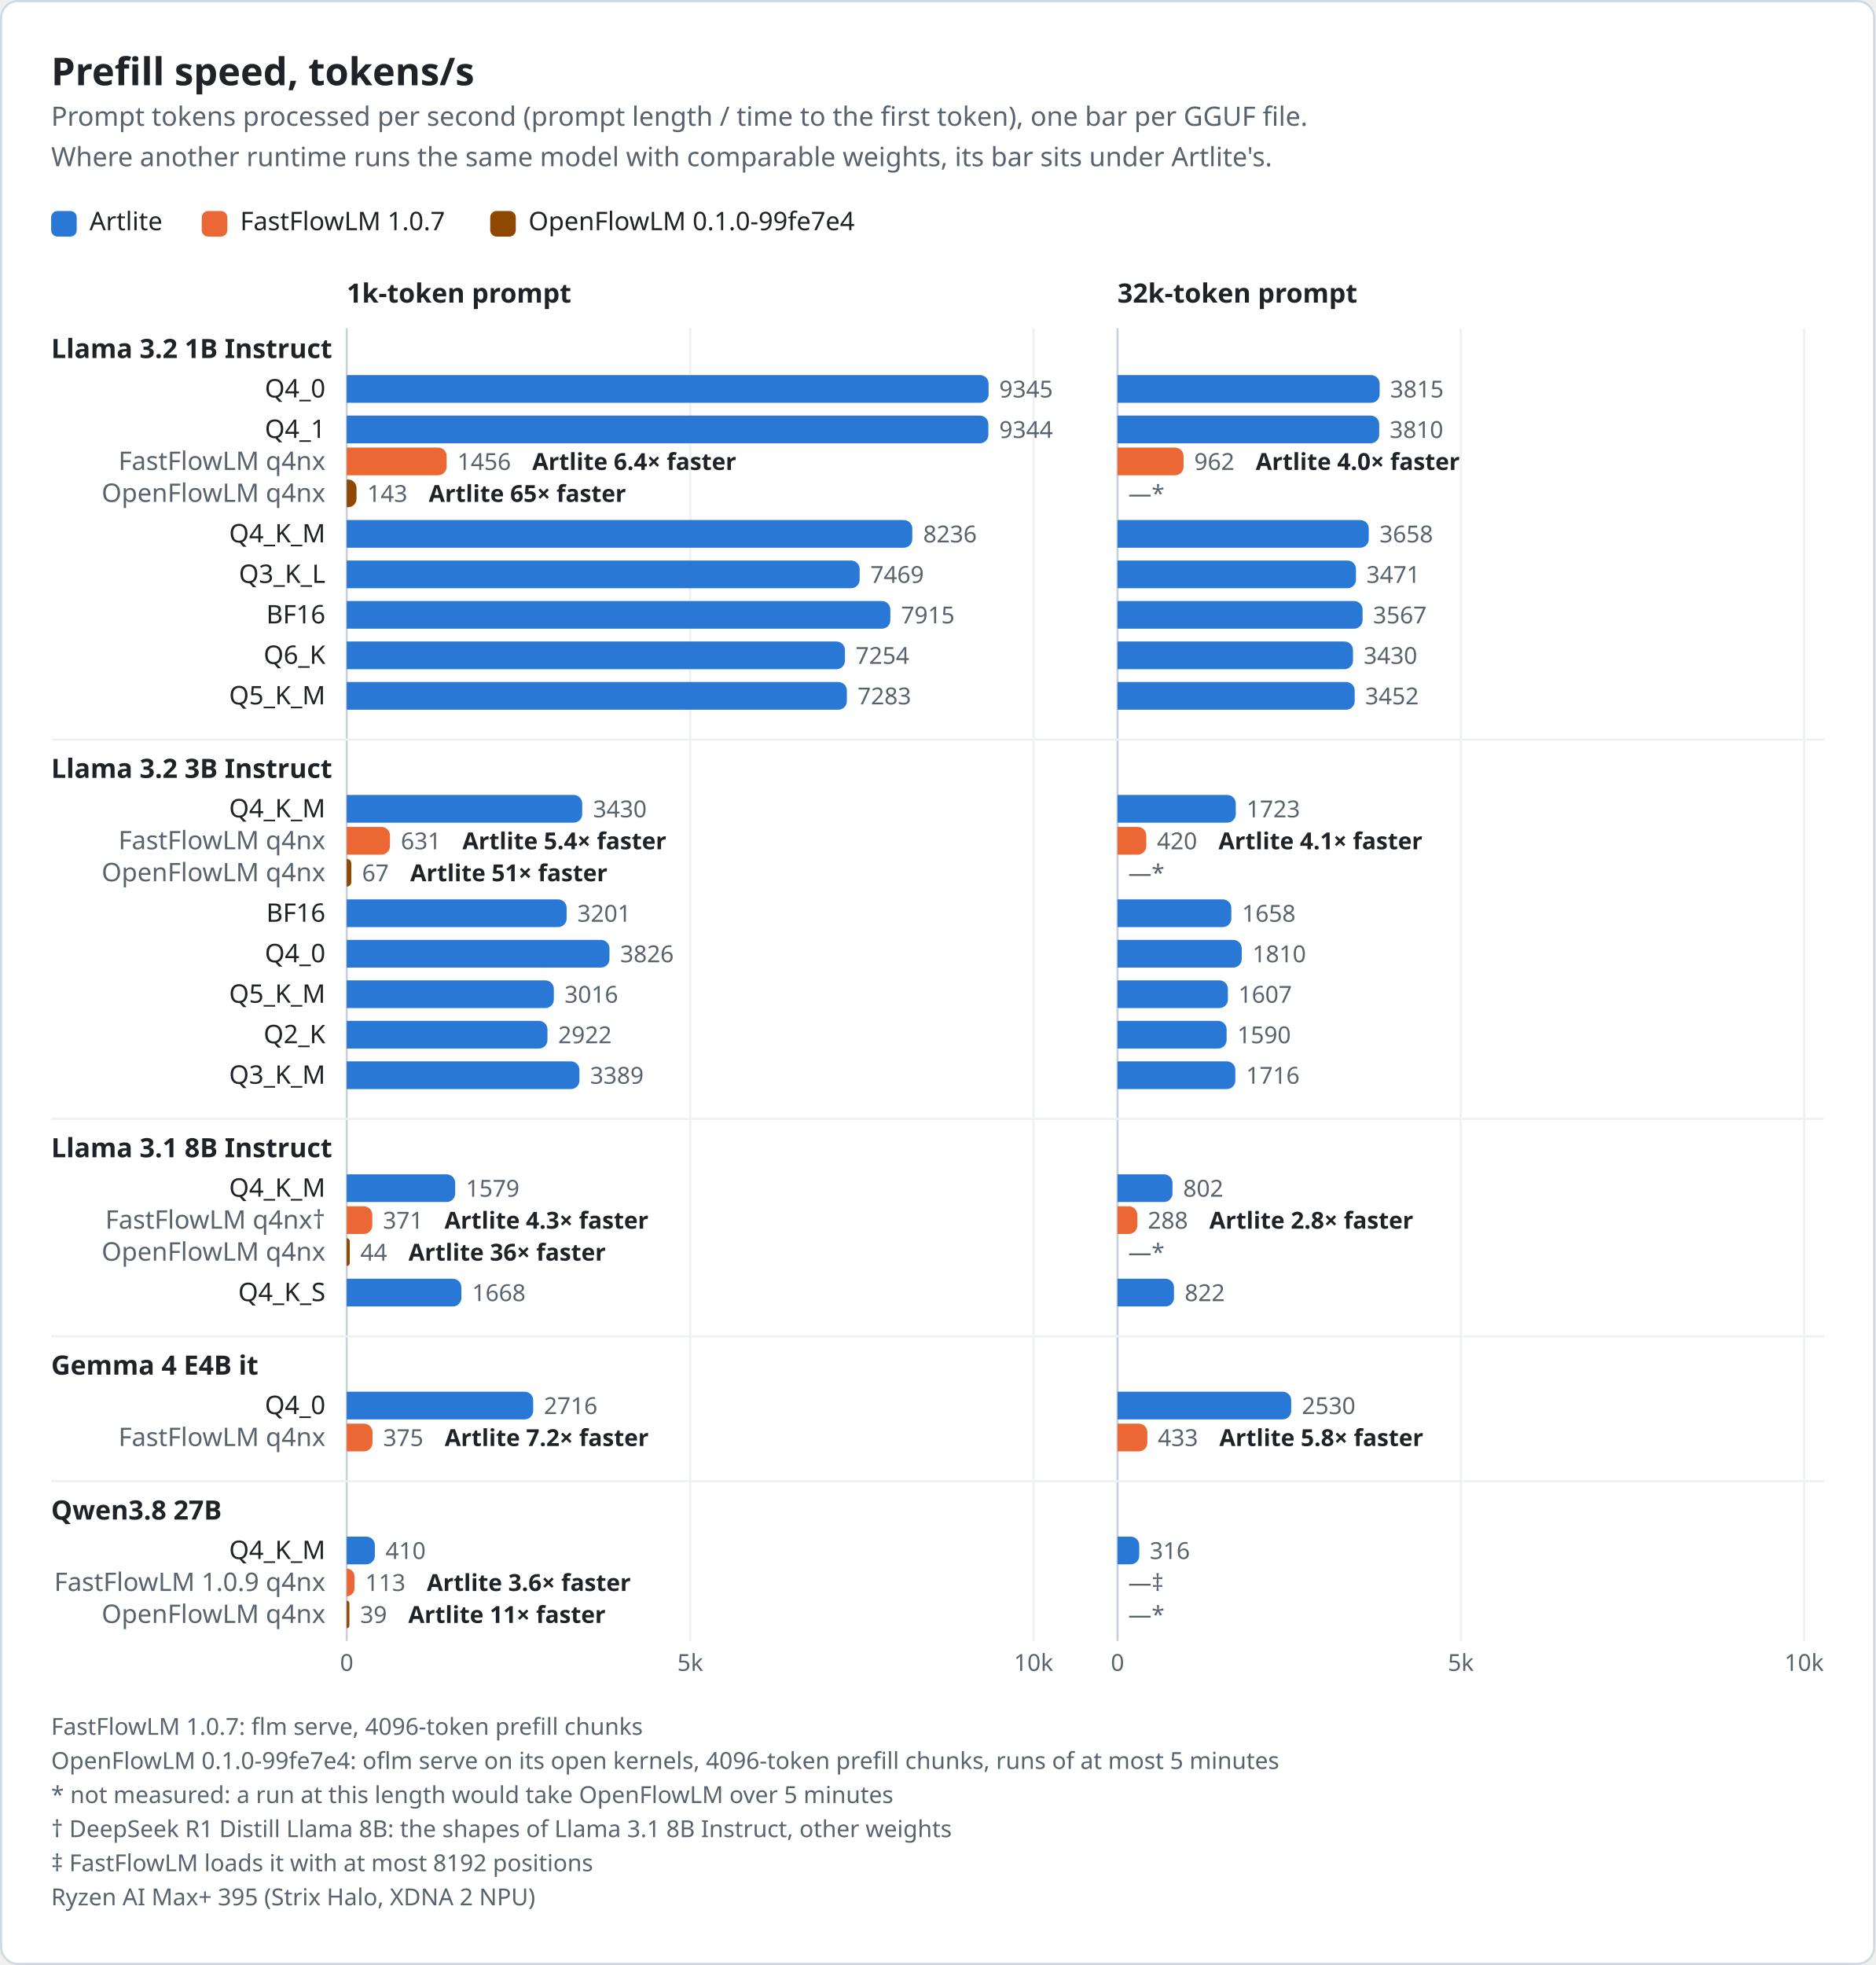
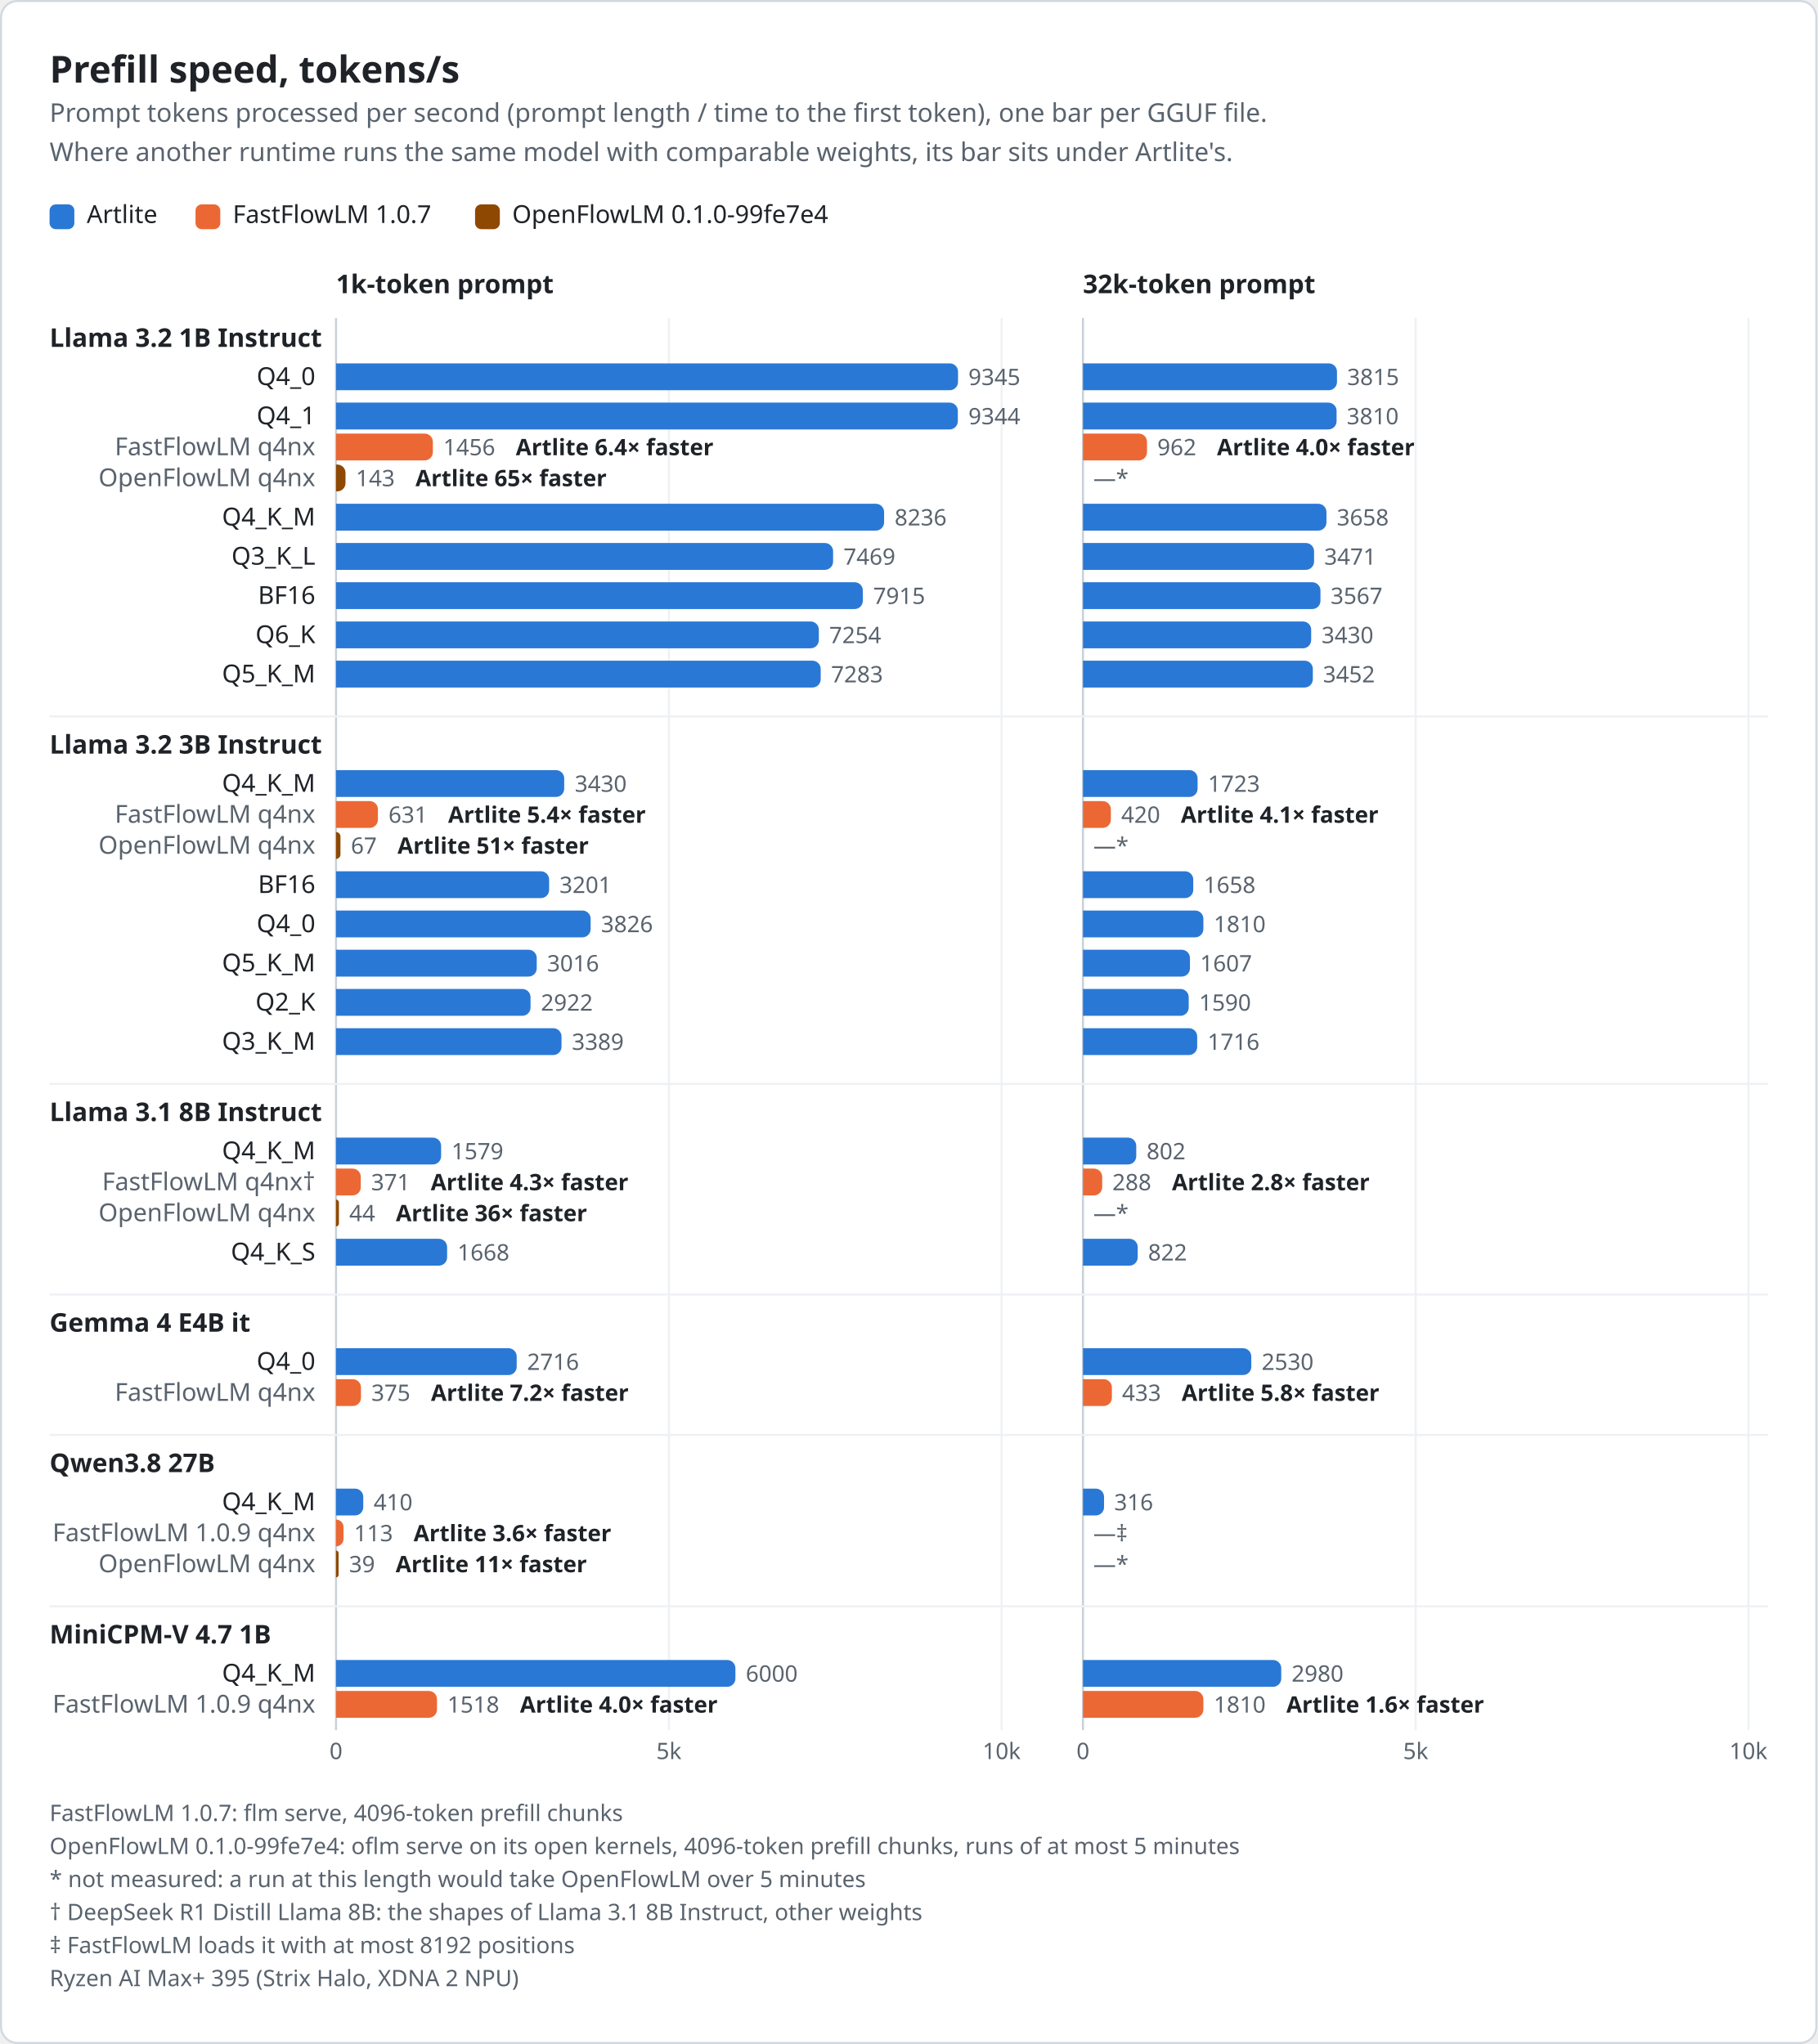
- <svg xmlns="http://www.w3.org/2000/svg" width="880" height="922" viewBox="0 0 880 922" role="img" aria-labelledby="t d">
+ <svg xmlns="http://www.w3.org/2000/svg" width="880" height="990" viewBox="0 0 880 990" role="img" aria-labelledby="t d">
  <style>text{font-family:-apple-system, BlinkMacSystemFont, "Segoe UI", "Noto Sans", Helvetica, Arial, sans-serif;font-size:11px;fill:#59636e;font-variant-numeric:tabular-nums}.title{font-size:18px;font-weight:600;fill:#1f2328}.sub{font-size:12.5px}.h{font-size:12.5px;font-weight:600;fill:#1f2328}.lbl{font-size:12px;fill:#1f2328}.lbl2{font-size:12px}.strong{font-weight:600;fill:#1f2328}.muted{fill:#818b98}.small{font-size:10px}.halo{paint-order:stroke;stroke:#ffffff;stroke-width:3px;stroke-linejoin:round}.grid{stroke:#eef1f4}.axis{stroke:#c8d1da}.guide{stroke:#d5dce3}.bracket{stroke:#59636e;fill:none}.ft{fill:#86b6ef}.f0{fill:#2a78d6}.l0{stroke:#2a78d6;stroke-width:2;fill:none;stroke-linejoin:round;stroke-linecap:round}.d0{fill:#2a78d6;stroke:#ffffff;stroke-width:1.5}.b0{fill:#2a78d6;fill-opacity:.16}.f1{fill:#eb6834}.l1{stroke:#eb6834;stroke-width:2;fill:none;stroke-linejoin:round;stroke-linecap:round}.d1{fill:#eb6834;stroke:#ffffff;stroke-width:1.5}.b1{fill:#eb6834;fill-opacity:.16}.f2{fill:#1baf7a}.l2{stroke:#1baf7a;stroke-width:2;fill:none;stroke-linejoin:round;stroke-linecap:round}.d2{fill:#1baf7a;stroke:#ffffff;stroke-width:1.5}.b2{fill:#1baf7a;fill-opacity:.16}.f3{fill:#8f4801}.l3{stroke:#8f4801;stroke-width:2;fill:none;stroke-linejoin:round;stroke-linecap:round}.d3{fill:#8f4801;stroke:#ffffff;stroke-width:1.5}.b3{fill:#8f4801;fill-opacity:.16}</style>
-   <rect x="0.5" y="0.5" width="879" height="921" rx="8" fill="#ffffff" stroke="#d1d9e0" />
+   <rect x="0.5" y="0.5" width="879" height="989" rx="8" fill="#ffffff" stroke="#d1d9e0" />
  <text x="24.0" y="40.0" class="title">Prefill speed, tokens/s</text>
  <text x="24.0" y="59.0" class="sub">Prompt tokens processed per second (prompt length / time to the first token), one bar per GGUF file.</text>
  <text x="24.0" y="78.0" class="sub">Where another runtime runs the same model with comparable weights, its bar sits under Artlite's.</text>
  <rect x="24" y="99" width="12" height="12" rx="3" class="f0" />
  <text x="42.0" y="108.0" class="lbl">Artlite</text>
  <rect x="94.672" y="99" width="12" height="12" rx="3" class="f1" />
  <text x="112.7" y="108.0" class="lbl">FastFlowLM 1.0.7</text>
  <rect x="230.036" y="99" width="12" height="12" rx="3" class="f3" />
  <text x="248.0" y="108.0" class="lbl">OpenFlowLM 0.1.0-99fe7e4</text>
  <text x="162.7" y="142.0" class="h">1k-token prompt</text>
  <text x="524.4" y="142.0" class="h">32k-token prompt</text>
-   <line x1="162.7" y1="154.0" x2="162.7" y2="770.0" class="axis" />
-   <text x="162.7" y="784.0" text-anchor="middle">0</text>
-   <line x1="323.9" y1="154.0" x2="323.9" y2="770.0" class="grid" />
-   <text x="323.9" y="784.0" text-anchor="middle">5k</text>
-   <line x1="485.0" y1="154.0" x2="485.0" y2="770.0" class="grid" />
-   <text x="485.0" y="784.0" text-anchor="middle">10k</text>
-   <line x1="524.4" y1="154.0" x2="524.4" y2="770.0" class="axis" />
-   <text x="524.4" y="784.0" text-anchor="middle">0</text>
-   <line x1="685.5" y1="154.0" x2="685.5" y2="770.0" class="grid" />
-   <text x="685.5" y="784.0" text-anchor="middle">5k</text>
-   <line x1="846.6" y1="154.0" x2="846.6" y2="770.0" class="grid" />
-   <text x="846.6" y="784.0" text-anchor="middle">10k</text>
+   <line x1="162.7" y1="154.0" x2="162.7" y2="838.0" class="axis" />
+   <text x="162.7" y="852.0" text-anchor="middle">0</text>
+   <line x1="323.9" y1="154.0" x2="323.9" y2="838.0" class="grid" />
+   <text x="323.9" y="852.0" text-anchor="middle">5k</text>
+   <line x1="485.0" y1="154.0" x2="485.0" y2="838.0" class="grid" />
+   <text x="485.0" y="852.0" text-anchor="middle">10k</text>
+   <line x1="524.4" y1="154.0" x2="524.4" y2="838.0" class="axis" />
+   <text x="524.4" y="852.0" text-anchor="middle">0</text>
+   <line x1="685.5" y1="154.0" x2="685.5" y2="838.0" class="grid" />
+   <text x="685.5" y="852.0" text-anchor="middle">5k</text>
+   <line x1="846.6" y1="154.0" x2="846.6" y2="838.0" class="grid" />
+   <text x="846.6" y="852.0" text-anchor="middle">10k</text>
  <text x="24" y="168.0" class="h">Llama 3.2 1B Instruct</text>
  <text x="152.7" y="186.5" text-anchor="end" class="lbl">Q4_0</text>
  <path d="M162.7,176.0h297.2a4.0,4.0 0 0 1 4.0,4.0v5.0a4.0,4.0 0 0 1 -4.0,4.0h-297.2z" class="f0" />
  <text x="468.9" y="186.5">9345</text>
  <path d="M524.4,176.0h119.0a4.0,4.0 0 0 1 4.0,4.0v5.0a4.0,4.0 0 0 1 -4.0,4.0h-119.0z" class="f0" />
  <text x="652.3" y="186.5">3815</text>
  <text x="152.7" y="205.5" text-anchor="end" class="lbl">Q4_1</text>
  <path d="M162.7,195.0h297.1a4.0,4.0 0 0 1 4.0,4.0v5.0a4.0,4.0 0 0 1 -4.0,4.0h-297.1z" class="f0" />
  <text x="468.9" y="205.5">9344</text>
  <path d="M524.4,195.0h118.8a4.0,4.0 0 0 1 4.0,4.0v5.0a4.0,4.0 0 0 1 -4.0,4.0h-118.8z" class="f0" />
  <text x="652.1" y="205.5">3810</text>
  <text x="152.7" y="220.5" text-anchor="end" class="lbl2">FastFlowLM q4nx</text>
  <path d="M162.7,210.0h42.9a4.0,4.0 0 0 1 4.0,4.0v5.0a4.0,4.0 0 0 1 -4.0,4.0h-42.9z" class="f1" />
  <text x="214.6" y="220.5">1456<tspan dx="10" class="strong">Artlite 6.4× faster</tspan>
  </text>
  <path d="M524.4,210.0h27.0a4.0,4.0 0 0 1 4.0,4.0v5.0a4.0,4.0 0 0 1 -4.0,4.0h-27.0z" class="f1" />
  <text x="560.4" y="220.5">962<tspan dx="10" class="strong">Artlite 4.0× faster</tspan>
  </text>
  <text x="152.7" y="235.5" text-anchor="end" class="lbl2">OpenFlowLM q4nx</text>
  <path d="M162.7,225.0h0.6a4.0,4.0 0 0 1 4.0,4.0v5.0a4.0,4.0 0 0 1 -4.0,4.0h-0.6z" class="f3" />
  <text x="172.3" y="235.5">143<tspan dx="10" class="strong">Artlite 65× faster</tspan>
  </text>
  <text x="529.4" y="235.5">—*</text>
  <text x="152.7" y="254.5" text-anchor="end" class="lbl">Q4_K_M</text>
  <path d="M162.7,244.0h261.4a4.0,4.0 0 0 1 4.0,4.0v5.0a4.0,4.0 0 0 1 -4.0,4.0h-261.4z" class="f0" />
  <text x="433.2" y="254.5">8236</text>
  <path d="M524.4,244.0h113.9a4.0,4.0 0 0 1 4.0,4.0v5.0a4.0,4.0 0 0 1 -4.0,4.0h-113.9z" class="f0" />
  <text x="647.3" y="254.5">3658</text>
  <text x="152.7" y="273.5" text-anchor="end" class="lbl">Q3_K_L</text>
  <path d="M162.7,263.0h236.7a4.0,4.0 0 0 1 4.0,4.0v5.0a4.0,4.0 0 0 1 -4.0,4.0h-236.7z" class="f0" />
  <text x="408.4" y="273.5">7469</text>
  <path d="M524.4,263.0h107.9a4.0,4.0 0 0 1 4.0,4.0v5.0a4.0,4.0 0 0 1 -4.0,4.0h-107.9z" class="f0" />
  <text x="641.2" y="273.5">3471</text>
  <text x="152.7" y="292.5" text-anchor="end" class="lbl">BF16</text>
  <path d="M162.7,282.0h251.1a4.0,4.0 0 0 1 4.0,4.0v5.0a4.0,4.0 0 0 1 -4.0,4.0h-251.1z" class="f0" />
  <text x="422.8" y="292.5">7915</text>
  <path d="M524.4,282.0h111.0a4.0,4.0 0 0 1 4.0,4.0v5.0a4.0,4.0 0 0 1 -4.0,4.0h-111.0z" class="f0" />
  <text x="644.3" y="292.5">3567</text>
  <text x="152.7" y="311.5" text-anchor="end" class="lbl">Q6_K</text>
  <path d="M162.7,301.0h229.8a4.0,4.0 0 0 1 4.0,4.0v5.0a4.0,4.0 0 0 1 -4.0,4.0h-229.8z" class="f0" />
  <text x="401.5" y="311.5">7254</text>
  <path d="M524.4,301.0h106.5a4.0,4.0 0 0 1 4.0,4.0v5.0a4.0,4.0 0 0 1 -4.0,4.0h-106.5z" class="f0" />
  <text x="639.9" y="311.5">3430</text>
  <text x="152.7" y="330.5" text-anchor="end" class="lbl">Q5_K_M</text>
  <path d="M162.7,320.0h230.7a4.0,4.0 0 0 1 4.0,4.0v5.0a4.0,4.0 0 0 1 -4.0,4.0h-230.7z" class="f0" />
  <text x="402.4" y="330.5">7283</text>
  <path d="M524.4,320.0h107.3a4.0,4.0 0 0 1 4.0,4.0v5.0a4.0,4.0 0 0 1 -4.0,4.0h-107.3z" class="f0" />
  <text x="640.6" y="330.5">3452</text>
  <line x1="24" y1="347.0" x2="856" y2="347.0" class="grid" />
  <text x="24" y="365.0" class="h">Llama 3.2 3B Instruct</text>
  <text x="152.7" y="383.5" text-anchor="end" class="lbl">Q4_K_M</text>
  <path d="M162.7,373.0h106.5a4.0,4.0 0 0 1 4.0,4.0v5.0a4.0,4.0 0 0 1 -4.0,4.0h-106.5z" class="f0" />
  <text x="278.3" y="383.5">3430</text>
  <path d="M524.4,373.0h51.5a4.0,4.0 0 0 1 4.0,4.0v5.0a4.0,4.0 0 0 1 -4.0,4.0h-51.5z" class="f0" />
  <text x="584.9" y="383.5">1723</text>
  <text x="152.7" y="398.5" text-anchor="end" class="lbl2">FastFlowLM q4nx</text>
  <path d="M162.7,388.0h16.3a4.0,4.0 0 0 1 4.0,4.0v5.0a4.0,4.0 0 0 1 -4.0,4.0h-16.3z" class="f1" />
  <text x="188.1" y="398.5">631<tspan dx="10" class="strong">Artlite 5.4× faster</tspan>
  </text>
  <path d="M524.4,388.0h9.5a4.0,4.0 0 0 1 4.0,4.0v5.0a4.0,4.0 0 0 1 -4.0,4.0h-9.5z" class="f1" />
  <text x="542.9" y="398.5">420<tspan dx="10" class="strong">Artlite 4.1× faster</tspan>
  </text>
  <text x="152.7" y="413.5" text-anchor="end" class="lbl2">OpenFlowLM q4nx</text>
  <path d="M162.7,403.0h0.0a2.159,2.159 0 0 1 2.159,2.159v8.7a2.159,2.159 0 0 1 -2.159,2.159h0.0z" class="f3" />
  <text x="169.9" y="413.5">67<tspan dx="10" class="strong">Artlite 51× faster</tspan>
  </text>
  <text x="529.4" y="413.5">—*</text>
  <text x="152.7" y="432.5" text-anchor="end" class="lbl">BF16</text>
  <path d="M162.7,422.0h99.2a4.0,4.0 0 0 1 4.0,4.0v5.0a4.0,4.0 0 0 1 -4.0,4.0h-99.2z" class="f0" />
  <text x="270.9" y="432.5">3201</text>
  <path d="M524.4,422.0h49.4a4.0,4.0 0 0 1 4.0,4.0v5.0a4.0,4.0 0 0 1 -4.0,4.0h-49.4z" class="f0" />
  <text x="582.8" y="432.5">1658</text>
  <text x="152.7" y="451.5" text-anchor="end" class="lbl">Q4_0</text>
  <path d="M162.7,441.0h119.3a4.0,4.0 0 0 1 4.0,4.0v5.0a4.0,4.0 0 0 1 -4.0,4.0h-119.3z" class="f0" />
  <text x="291.0" y="451.5">3826</text>
  <path d="M524.4,441.0h54.3a4.0,4.0 0 0 1 4.0,4.0v5.0a4.0,4.0 0 0 1 -4.0,4.0h-54.3z" class="f0" />
  <text x="587.7" y="451.5">1810</text>
  <text x="152.7" y="470.5" text-anchor="end" class="lbl">Q5_K_M</text>
  <path d="M162.7,460.0h93.2a4.0,4.0 0 0 1 4.0,4.0v5.0a4.0,4.0 0 0 1 -4.0,4.0h-93.2z" class="f0" />
  <text x="264.9" y="470.5">3016</text>
  <path d="M524.4,460.0h47.8a4.0,4.0 0 0 1 4.0,4.0v5.0a4.0,4.0 0 0 1 -4.0,4.0h-47.8z" class="f0" />
  <text x="581.1" y="470.5">1607</text>
  <text x="152.7" y="489.5" text-anchor="end" class="lbl">Q2_K</text>
  <path d="M162.7,479.0h90.2a4.0,4.0 0 0 1 4.0,4.0v5.0a4.0,4.0 0 0 1 -4.0,4.0h-90.2z" class="f0" />
  <text x="261.9" y="489.5">2922</text>
  <path d="M524.4,479.0h47.2a4.0,4.0 0 0 1 4.0,4.0v5.0a4.0,4.0 0 0 1 -4.0,4.0h-47.2z" class="f0" />
  <text x="580.6" y="489.5">1590</text>
  <text x="152.7" y="508.5" text-anchor="end" class="lbl">Q3_K_M</text>
  <path d="M162.7,498.0h105.2a4.0,4.0 0 0 1 4.0,4.0v5.0a4.0,4.0 0 0 1 -4.0,4.0h-105.2z" class="f0" />
  <text x="276.9" y="508.5">3389</text>
  <path d="M524.4,498.0h51.3a4.0,4.0 0 0 1 4.0,4.0v5.0a4.0,4.0 0 0 1 -4.0,4.0h-51.3z" class="f0" />
  <text x="584.7" y="508.5">1716</text>
  <line x1="24" y1="525.0" x2="856" y2="525.0" class="grid" />
  <text x="24" y="543.0" class="h">Llama 3.1 8B Instruct</text>
  <text x="152.7" y="561.5" text-anchor="end" class="lbl">Q4_K_M</text>
  <path d="M162.7,551.0h46.9a4.0,4.0 0 0 1 4.0,4.0v5.0a4.0,4.0 0 0 1 -4.0,4.0h-46.9z" class="f0" />
  <text x="218.6" y="561.5">1579</text>
  <path d="M524.4,551.0h21.8a4.0,4.0 0 0 1 4.0,4.0v5.0a4.0,4.0 0 0 1 -4.0,4.0h-21.8z" class="f0" />
  <text x="555.2" y="561.5">802</text>
  <text x="152.7" y="576.5" text-anchor="end" class="lbl2">FastFlowLM q4nx†</text>
  <path d="M162.7,566.0h8.0a4.0,4.0 0 0 1 4.0,4.0v5.0a4.0,4.0 0 0 1 -4.0,4.0h-8.0z" class="f1" />
  <text x="179.7" y="576.5">371<tspan dx="10" class="strong">Artlite 4.3× faster</tspan>
  </text>
  <path d="M524.4,566.0h5.3a4.0,4.0 0 0 1 4.0,4.0v5.0a4.0,4.0 0 0 1 -4.0,4.0h-5.3z" class="f1" />
  <text x="538.6" y="576.5">288<tspan dx="10" class="strong">Artlite 2.8× faster</tspan>
  </text>
  <text x="152.7" y="591.5" text-anchor="end" class="lbl2">OpenFlowLM q4nx</text>
  <path d="M162.7,581.0h0.0a1.418,1.418 0 0 1 1.418,1.418v10.2a1.418,1.418 0 0 1 -1.418,1.418h0.0z" class="f3" />
  <text x="169.1" y="591.5">44<tspan dx="10" class="strong">Artlite 36× faster</tspan>
  </text>
  <text x="529.4" y="591.5">—*</text>
  <text x="152.7" y="610.5" text-anchor="end" class="lbl">Q4_K_S</text>
  <path d="M162.7,600.0h49.8a4.0,4.0 0 0 1 4.0,4.0v5.0a4.0,4.0 0 0 1 -4.0,4.0h-49.8z" class="f0" />
  <text x="221.5" y="610.5">1668</text>
  <path d="M524.4,600.0h22.5a4.0,4.0 0 0 1 4.0,4.0v5.0a4.0,4.0 0 0 1 -4.0,4.0h-22.5z" class="f0" />
  <text x="555.9" y="610.5">822</text>
  <line x1="24" y1="627.0" x2="856" y2="627.0" class="grid" />
  <text x="24" y="645.0" class="h">Gemma 4 E4B it</text>
  <text x="152.7" y="663.5" text-anchor="end" class="lbl">Q4_0</text>
  <path d="M162.7,653.0h83.5a4.0,4.0 0 0 1 4.0,4.0v5.0a4.0,4.0 0 0 1 -4.0,4.0h-83.5z" class="f0" />
  <text x="255.2" y="663.5">2716</text>
  <path d="M524.4,653.0h77.5a4.0,4.0 0 0 1 4.0,4.0v5.0a4.0,4.0 0 0 1 -4.0,4.0h-77.5z" class="f0" />
  <text x="610.9" y="663.5">2530</text>
  <text x="152.7" y="678.5" text-anchor="end" class="lbl2">FastFlowLM q4nx</text>
  <path d="M162.7,668.0h8.1a4.0,4.0 0 0 1 4.0,4.0v5.0a4.0,4.0 0 0 1 -4.0,4.0h-8.1z" class="f1" />
  <text x="179.8" y="678.5">375<tspan dx="10" class="strong">Artlite 7.2× faster</tspan>
  </text>
  <path d="M524.4,668.0h10.0a4.0,4.0 0 0 1 4.0,4.0v5.0a4.0,4.0 0 0 1 -4.0,4.0h-10.0z" class="f1" />
  <text x="543.3" y="678.5">433<tspan dx="10" class="strong">Artlite 5.8× faster</tspan>
  </text>
  <line x1="24" y1="695.0" x2="856" y2="695.0" class="grid" />
  <text x="24" y="713.0" class="h">Qwen3.8 27B</text>
  <text x="152.7" y="731.5" text-anchor="end" class="lbl">Q4_K_M</text>
  <path d="M162.7,721.0h9.2a4.0,4.0 0 0 1 4.0,4.0v5.0a4.0,4.0 0 0 1 -4.0,4.0h-9.2z" class="f0" />
  <text x="180.9" y="731.5">410</text>
  <path d="M524.4,721.0h6.2a4.0,4.0 0 0 1 4.0,4.0v5.0a4.0,4.0 0 0 1 -4.0,4.0h-6.2z" class="f0" />
  <text x="539.5" y="731.5">316</text>
  <text x="152.7" y="746.5" text-anchor="end" class="lbl2">FastFlowLM 1.0.9 q4nx</text>
  <path d="M162.7,736.0h0.0a3.642,3.642 0 0 1 3.642,3.642v5.7a3.642,3.642 0 0 1 -3.642,3.642h0.0z" class="f1" />
  <text x="171.4" y="746.5">113<tspan dx="10" class="strong">Artlite 3.6× faster</tspan>
  </text>
  <text x="529.4" y="746.5">—‡</text>
  <text x="152.7" y="761.5" text-anchor="end" class="lbl2">OpenFlowLM q4nx</text>
  <path d="M162.7,751.0h0.0a1.257,1.257 0 0 1 1.257,1.257v10.5a1.257,1.257 0 0 1 -1.257,1.257h0.0z" class="f3" />
  <text x="169.0" y="761.5">39<tspan dx="10" class="strong">Artlite 11× faster</tspan>
  </text>
  <text x="529.4" y="761.5">—*</text>
-   <text x="24.0" y="814.0">FastFlowLM 1.0.7: flm serve, 4096-token prefill chunks</text>
-   <text x="24.0" y="830.0">OpenFlowLM 0.1.0-99fe7e4: oflm serve on its open kernels, 4096-token prefill chunks, runs of at most 5 minutes</text>
-   <text x="24.0" y="846.0">* not measured: a run at this length would take OpenFlowLM over 5 minutes</text>
-   <text x="24.0" y="862.0">† DeepSeek R1 Distill Llama 8B: the shapes of Llama 3.1 8B Instruct, other weights</text>
-   <text x="24.0" y="878.0">‡ FastFlowLM loads it with at most 8192 positions</text>
-   <text x="24.0" y="894.0">Ryzen AI Max+ 395 (Strix Halo, XDNA 2 NPU)</text>
+   <line x1="24" y1="778.0" x2="856" y2="778.0" class="grid" />
+   <text x="24" y="796.0" class="h">MiniCPM-V 4.7 1B</text>
+   <text x="152.7" y="814.5" text-anchor="end" class="lbl">Q4_K_M</text>
+   <path d="M162.7,804.0h189.4a4.0,4.0 0 0 1 4.0,4.0v5.0a4.0,4.0 0 0 1 -4.0,4.0h-189.4z" class="f0" />
+   <text x="361.1" y="814.5">6000</text>
+   <path d="M524.4,804.0h92.0a4.0,4.0 0 0 1 4.0,4.0v5.0a4.0,4.0 0 0 1 -4.0,4.0h-92.0z" class="f0" />
+   <text x="625.4" y="814.5">2980</text>
+   <text x="152.7" y="829.5" text-anchor="end" class="lbl2">FastFlowLM 1.0.9 q4nx</text>
+   <path d="M162.7,819.0h44.9a4.0,4.0 0 0 1 4.0,4.0v5.0a4.0,4.0 0 0 1 -4.0,4.0h-44.9z" class="f1" />
+   <text x="216.6" y="829.5">1518<tspan dx="10" class="strong">Artlite 4.0× faster</tspan>
+   </text>
+   <path d="M524.4,819.0h54.3a4.0,4.0 0 0 1 4.0,4.0v5.0a4.0,4.0 0 0 1 -4.0,4.0h-54.3z" class="f1" />
+   <text x="587.7" y="829.5">1810<tspan dx="10" class="strong">Artlite 1.6× faster</tspan>
+   </text>
+   <text x="24.0" y="882.0">FastFlowLM 1.0.7: flm serve, 4096-token prefill chunks</text>
+   <text x="24.0" y="898.0">OpenFlowLM 0.1.0-99fe7e4: oflm serve on its open kernels, 4096-token prefill chunks, runs of at most 5 minutes</text>
+   <text x="24.0" y="914.0">* not measured: a run at this length would take OpenFlowLM over 5 minutes</text>
+   <text x="24.0" y="930.0">† DeepSeek R1 Distill Llama 8B: the shapes of Llama 3.1 8B Instruct, other weights</text>
+   <text x="24.0" y="946.0">‡ FastFlowLM loads it with at most 8192 positions</text>
+   <text x="24.0" y="962.0">Ryzen AI Max+ 395 (Strix Halo, XDNA 2 NPU)</text>
</svg>
